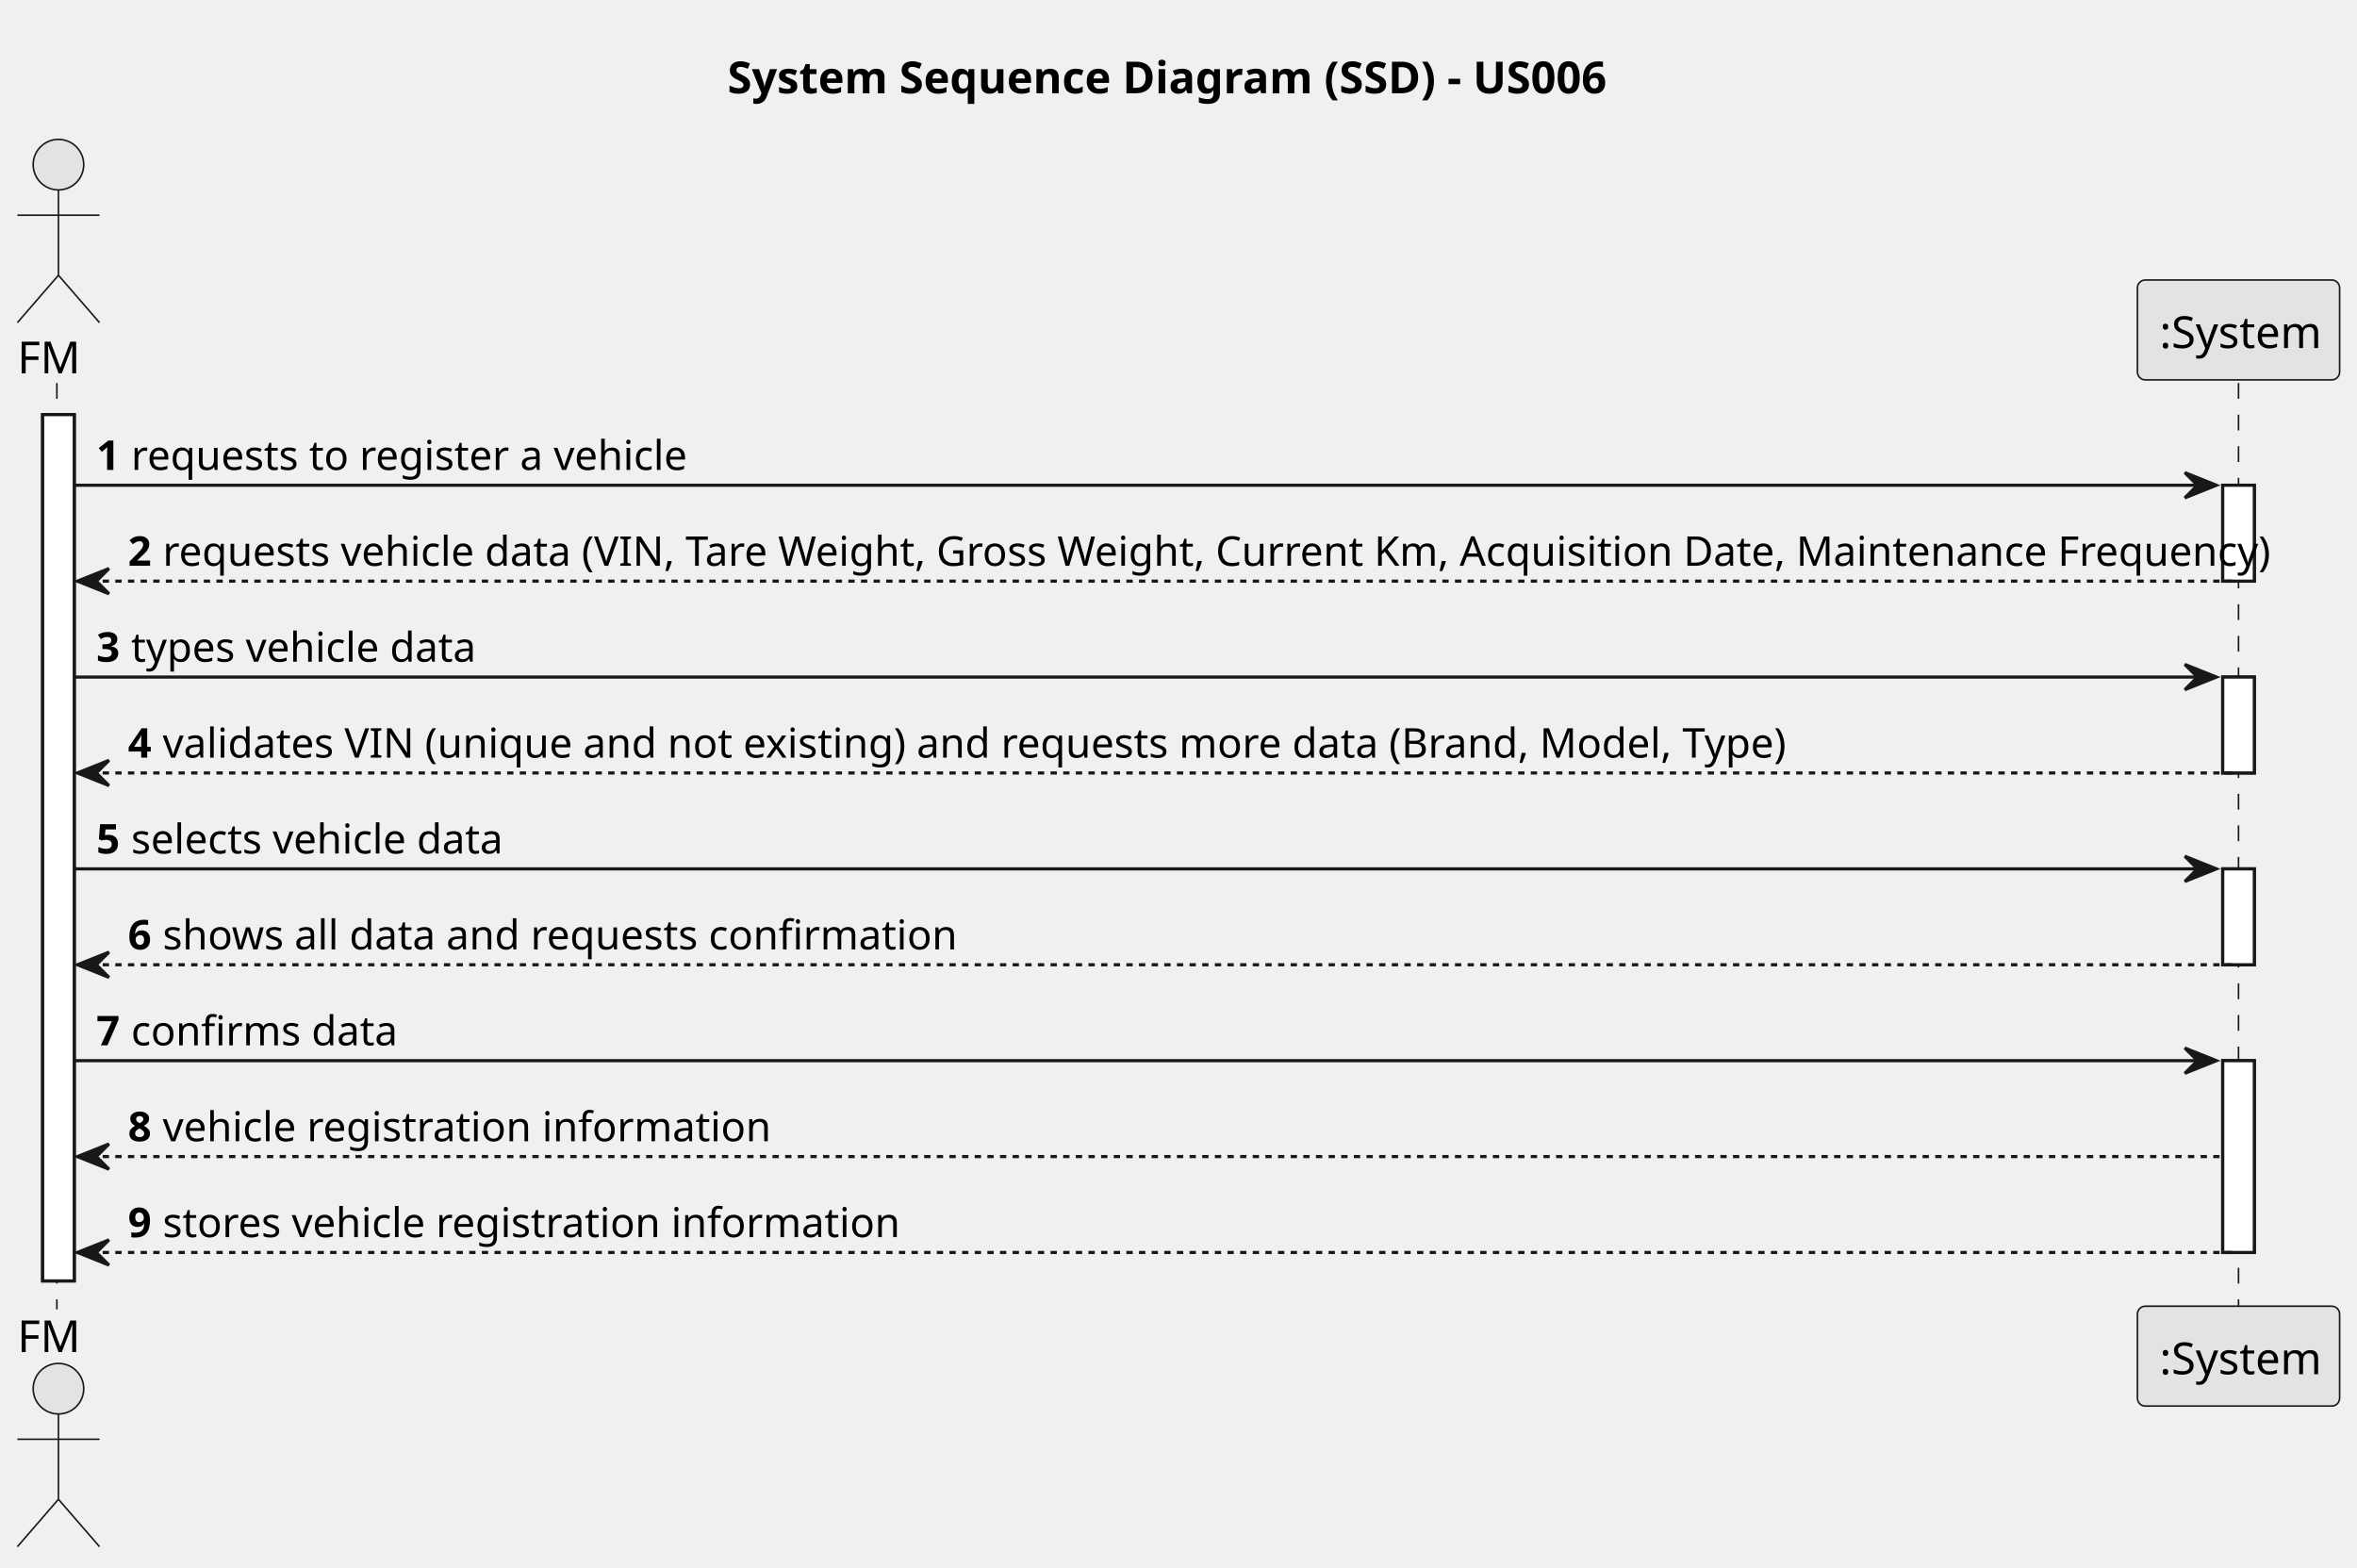
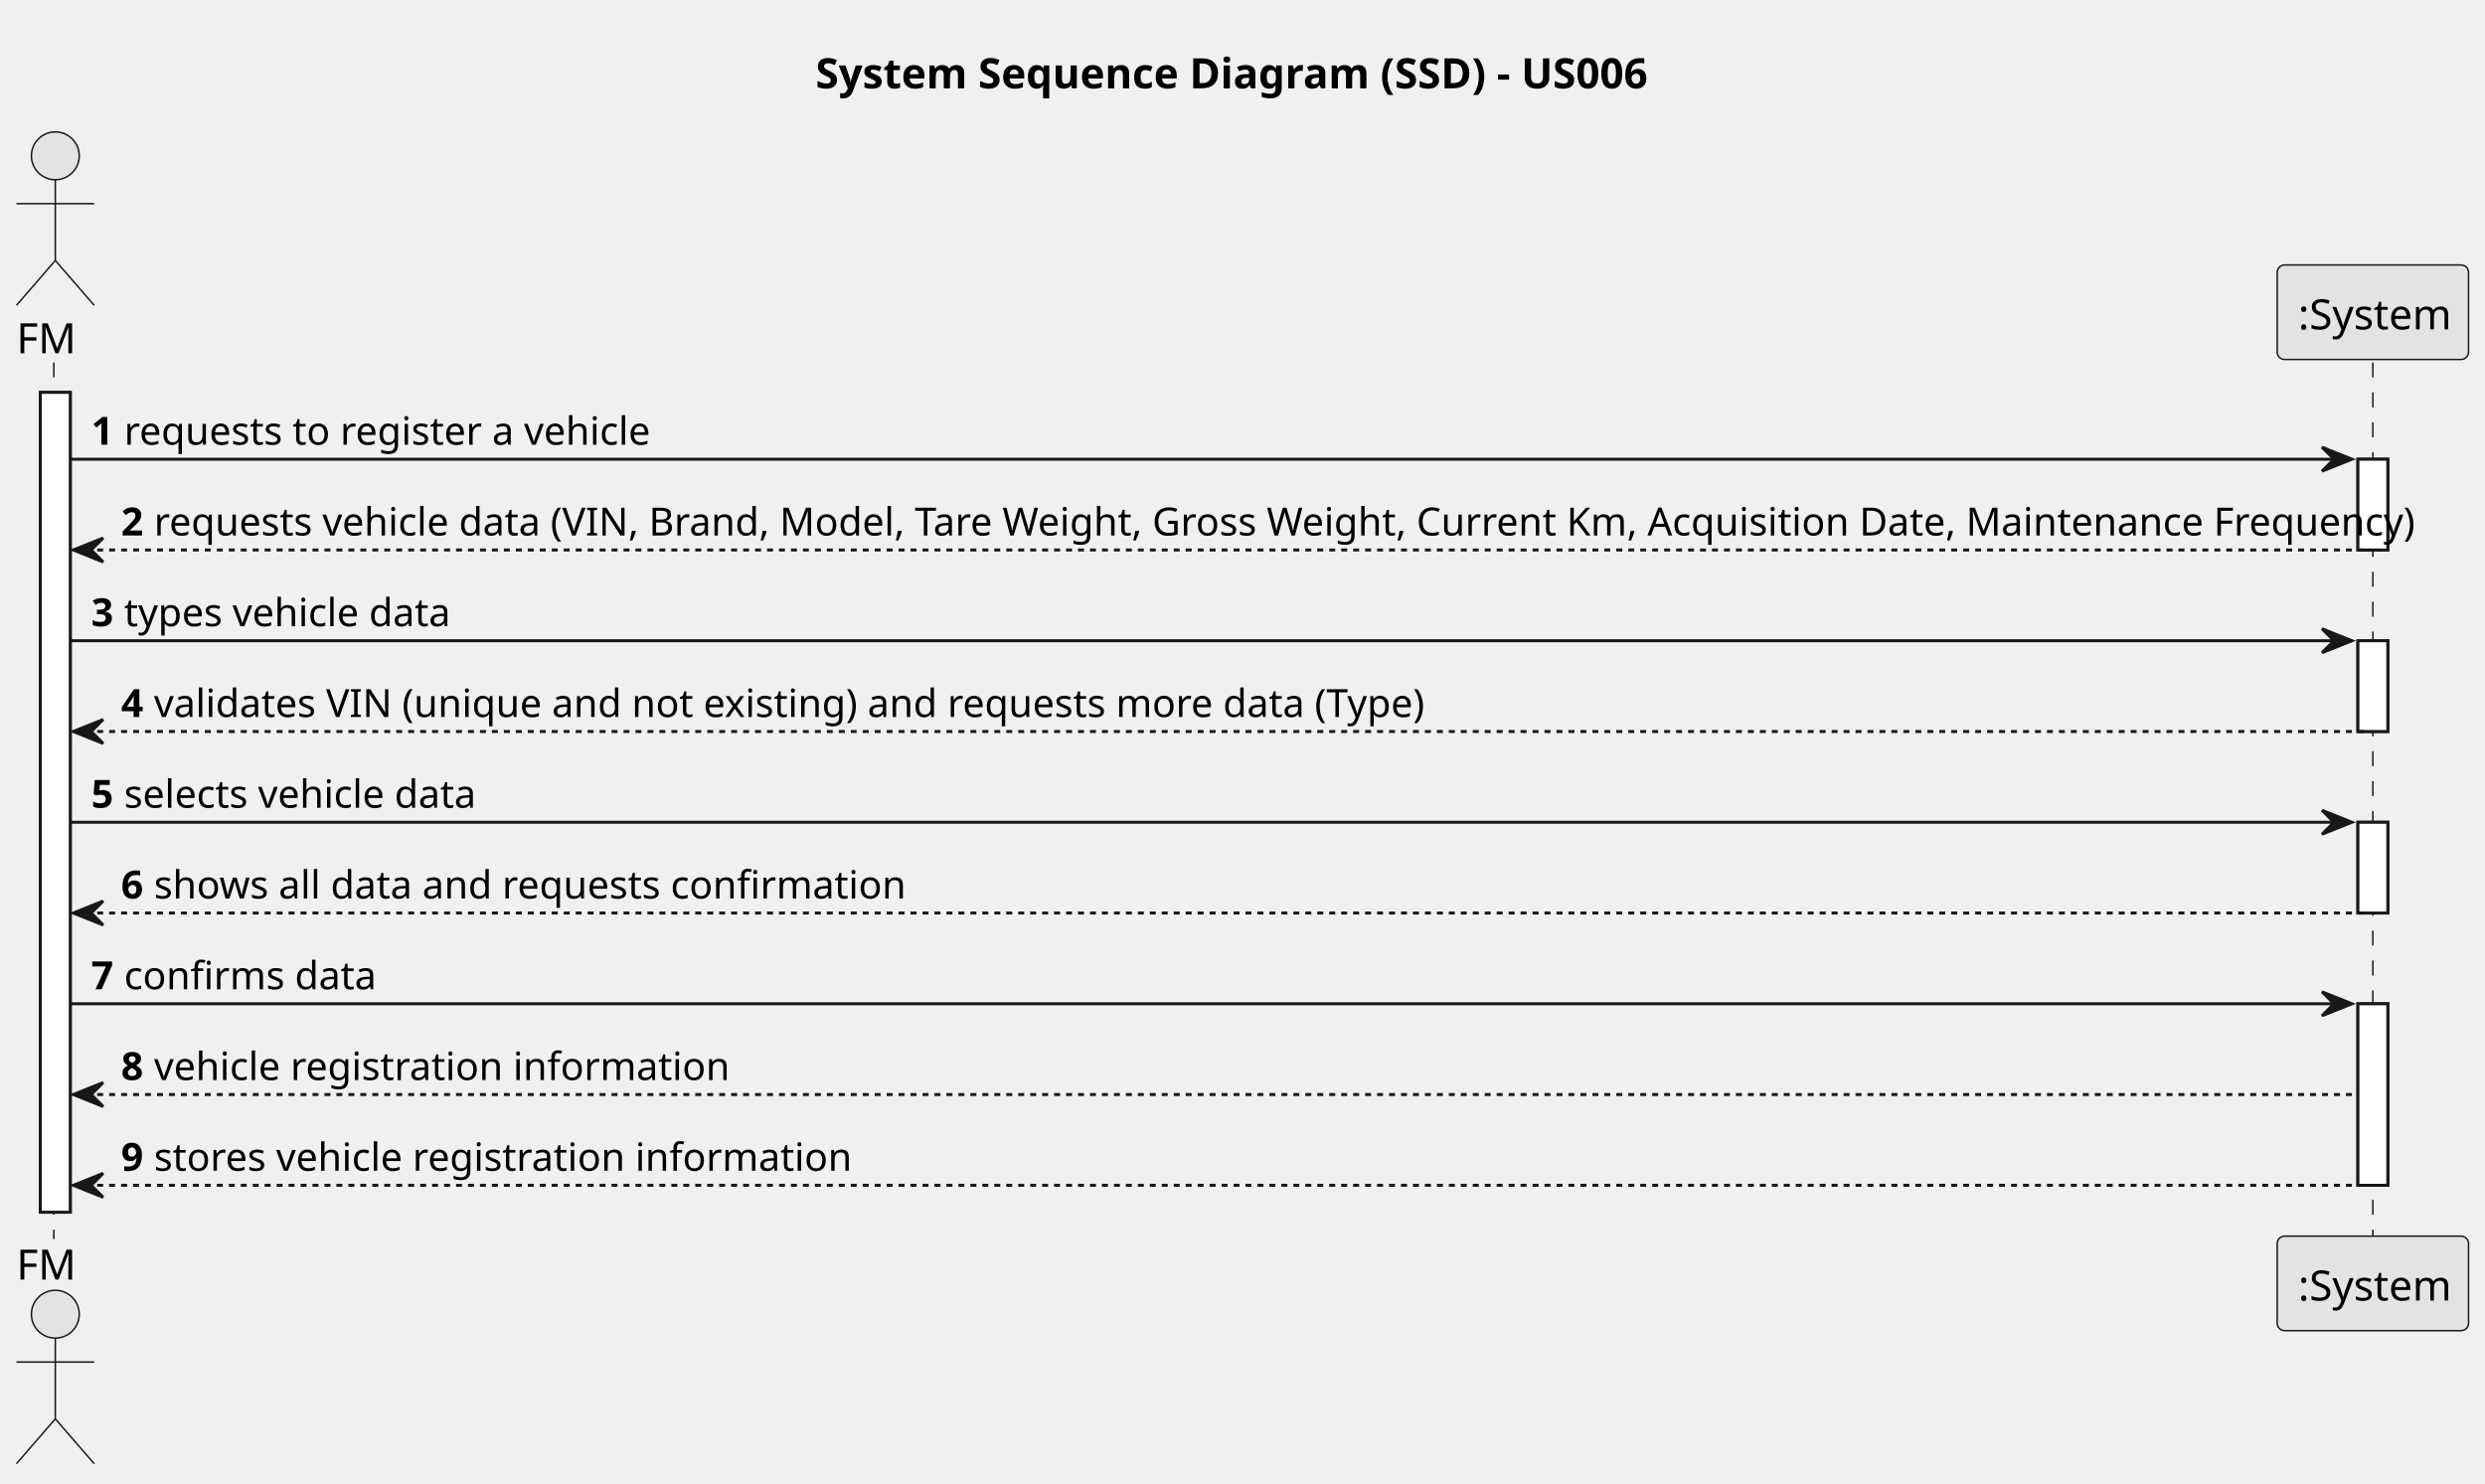
- <svg xmlns="http://www.w3.org/2000/svg" contentStyleType="text/css" height="496px" preserveAspectRatio="none" style="width:746px;height:496px;background:#FFFFFF;" version="1.1" viewBox="0 0 746 496" width="746px" zoomAndPan="magnify">
+ <svg xmlns="http://www.w3.org/2000/svg" contentStyleType="text/css" height="496px" preserveAspectRatio="none" style="width:831px;height:496px;background:#FFFFFF;" version="1.1" viewBox="0 0 831 496" width="831px" zoomAndPan="magnify">
  <defs />
  <g>
-     <text fill="#000000" font-family="sans-serif" font-size="14" font-weight="bold" lengthAdjust="spacing" textLength="284" x="230.25" y="29.533">System Sequence Diagram (SSD) - US006</text>
+     <text fill="#000000" font-family="sans-serif" font-size="14" font-weight="bold" lengthAdjust="spacing" textLength="284" x="272.75" y="29.533">System Sequence Diagram (SSD) - US006</text>
    <rect fill="#FFFFFF" height="274.164" style="stroke:#181818;stroke-width:1.0;" width="10" x="13.5" y="131.219" />
-     <rect fill="#FFFFFF" height="30.352" style="stroke:#181818;stroke-width:1.0;" width="10" x="703.5" y="153.57" />
-     <rect fill="#FFFFFF" height="30.352" style="stroke:#181818;stroke-width:1.0;" width="10" x="703.5" y="214.273" />
-     <rect fill="#FFFFFF" height="30.352" style="stroke:#181818;stroke-width:1.0;" width="10" x="703.5" y="274.977" />
-     <rect fill="#FFFFFF" height="60.703" style="stroke:#181818;stroke-width:1.0;" width="10" x="703.5" y="335.68" />
+     <rect fill="#FFFFFF" height="30.352" style="stroke:#181818;stroke-width:1.0;" width="10" x="788.5" y="153.57" />
+     <rect fill="#FFFFFF" height="30.352" style="stroke:#181818;stroke-width:1.0;" width="10" x="788.5" y="214.273" />
+     <rect fill="#FFFFFF" height="30.352" style="stroke:#181818;stroke-width:1.0;" width="10" x="788.5" y="274.977" />
+     <rect fill="#FFFFFF" height="60.703" style="stroke:#181818;stroke-width:1.0;" width="10" x="788.5" y="335.68" />
    <line style="stroke:#181818;stroke-width:0.5;stroke-dasharray:5.0,5.0;" x1="18" x2="18" y1="121.219" y2="414.383" />
-     <line style="stroke:#181818;stroke-width:0.5;stroke-dasharray:5.0,5.0;" x1="708.5" x2="708.5" y1="121.219" y2="414.383" />
+     <line style="stroke:#181818;stroke-width:0.5;stroke-dasharray:5.0,5.0;" x1="793.5" x2="793.5" y1="121.219" y2="414.383" />
    <text fill="#000000" font-family="sans-serif" font-size="14" lengthAdjust="spacing" textLength="20" x="5.5" y="118.143">FM</text>
    <ellipse cx="18.5" cy="52.109" fill="#E3E3E3" rx="8" ry="8" style="stroke:#181818;stroke-width:0.5;" />
    <path d="M18.5,60.109 L18.5,87.109 M5.5,68.109 L31.5,68.109 M18.5,87.109 L5.5,102.109 M18.5,87.109 L31.5,102.109 " fill="none" style="stroke:#181818;stroke-width:0.5;" />
    <text fill="#000000" font-family="sans-serif" font-size="14" lengthAdjust="spacing" textLength="20" x="5.5" y="427.916">FM</text>
    <ellipse cx="18.5" cy="439.492" fill="#E3E3E3" rx="8" ry="8" style="stroke:#181818;stroke-width:0.5;" />
    <path d="M18.5,447.492 L18.5,474.492 M5.5,455.492 L31.5,455.492 M18.5,474.492 L5.5,489.492 M18.5,474.492 L31.5,489.492 " fill="none" style="stroke:#181818;stroke-width:0.5;" />
-     <rect fill="#E3E3E3" height="31.609" rx="2.5" ry="2.5" style="stroke:#181818;stroke-width:0.5;" width="64" x="676.5" y="88.609" />
-     <text fill="#000000" font-family="sans-serif" font-size="14" lengthAdjust="spacing" textLength="50" x="683.5" y="110.143">:System</text>
-     <rect fill="#E3E3E3" height="31.609" rx="2.5" ry="2.5" style="stroke:#181818;stroke-width:0.5;" width="64" x="676.5" y="413.383" />
-     <text fill="#000000" font-family="sans-serif" font-size="14" lengthAdjust="spacing" textLength="50" x="683.5" y="434.916">:System</text>
+     <rect fill="#E3E3E3" height="31.609" rx="2.5" ry="2.5" style="stroke:#181818;stroke-width:0.5;" width="64" x="761.5" y="88.609" />
+     <text fill="#000000" font-family="sans-serif" font-size="14" lengthAdjust="spacing" textLength="50" x="768.5" y="110.143">:System</text>
+     <rect fill="#E3E3E3" height="31.609" rx="2.5" ry="2.5" style="stroke:#181818;stroke-width:0.5;" width="64" x="761.5" y="413.383" />
+     <text fill="#000000" font-family="sans-serif" font-size="14" lengthAdjust="spacing" textLength="50" x="768.5" y="434.916">:System</text>
    <rect fill="#FFFFFF" height="274.164" style="stroke:#181818;stroke-width:1.0;" width="10" x="13.5" y="131.219" />
-     <rect fill="#FFFFFF" height="30.352" style="stroke:#181818;stroke-width:1.0;" width="10" x="703.5" y="153.57" />
-     <rect fill="#FFFFFF" height="30.352" style="stroke:#181818;stroke-width:1.0;" width="10" x="703.5" y="214.273" />
-     <rect fill="#FFFFFF" height="30.352" style="stroke:#181818;stroke-width:1.0;" width="10" x="703.5" y="274.977" />
-     <rect fill="#FFFFFF" height="60.703" style="stroke:#181818;stroke-width:1.0;" width="10" x="703.5" y="335.68" />
-     <polygon fill="#181818" points="691.5,149.57,701.5,153.57,691.5,157.57,695.5,153.57" style="stroke:#181818;stroke-width:1.0;" />
-     <line style="stroke:#181818;stroke-width:1.0;" x1="23.5" x2="697.5" y1="153.57" y2="153.57" />
+     <rect fill="#FFFFFF" height="30.352" style="stroke:#181818;stroke-width:1.0;" width="10" x="788.5" y="153.57" />
+     <rect fill="#FFFFFF" height="30.352" style="stroke:#181818;stroke-width:1.0;" width="10" x="788.5" y="214.273" />
+     <rect fill="#FFFFFF" height="30.352" style="stroke:#181818;stroke-width:1.0;" width="10" x="788.5" y="274.977" />
+     <rect fill="#FFFFFF" height="60.703" style="stroke:#181818;stroke-width:1.0;" width="10" x="788.5" y="335.68" />
+     <polygon fill="#181818" points="776.5,149.57,786.5,153.57,776.5,157.57,780.5,153.57" style="stroke:#181818;stroke-width:1.0;" />
+     <line style="stroke:#181818;stroke-width:1.0;" x1="23.5" x2="782.5" y1="153.57" y2="153.57" />
    <text fill="#000000" font-family="sans-serif" font-size="13" font-weight="bold" lengthAdjust="spacing" textLength="7" x="30.5" y="148.714">1</text>
    <text fill="#000000" font-family="sans-serif" font-size="13" lengthAdjust="spacing" textLength="166" x="41.5" y="148.714">requests to register a vehicle</text>
    <polygon fill="#181818" points="34.5,179.922,24.5,183.922,34.5,187.922,30.5,183.922" style="stroke:#181818;stroke-width:1.0;" />
-     <line style="stroke:#181818;stroke-width:1.0;stroke-dasharray:2.0,2.0;" x1="28.5" x2="707.5" y1="183.922" y2="183.922" />
+     <line style="stroke:#181818;stroke-width:1.0;stroke-dasharray:2.0,2.0;" x1="28.5" x2="792.5" y1="183.922" y2="183.922" />
    <text fill="#000000" font-family="sans-serif" font-size="13" font-weight="bold" lengthAdjust="spacing" textLength="7" x="40.5" y="179.065">2</text>
-     <text fill="#000000" font-family="sans-serif" font-size="13" lengthAdjust="spacing" textLength="645" x="51.5" y="179.065">requests vehicle data (VIN, Tare Weight, Gross Weight, Current Km, Acquisition Date, Maintenance Frequency)</text>
-     <polygon fill="#181818" points="691.5,210.273,701.5,214.273,691.5,218.273,695.5,214.273" style="stroke:#181818;stroke-width:1.0;" />
-     <line style="stroke:#181818;stroke-width:1.0;" x1="23.5" x2="697.5" y1="214.273" y2="214.273" />
+     <text fill="#000000" font-family="sans-serif" font-size="13" lengthAdjust="spacing" textLength="730" x="51.5" y="179.065">requests vehicle data (VIN, Brand, Model, Tare Weight, Gross Weight, Current Km, Acquisition Date, Maintenance Frequency)</text>
+     <polygon fill="#181818" points="776.5,210.273,786.5,214.273,776.5,218.273,780.5,214.273" style="stroke:#181818;stroke-width:1.0;" />
+     <line style="stroke:#181818;stroke-width:1.0;" x1="23.5" x2="782.5" y1="214.273" y2="214.273" />
    <text fill="#000000" font-family="sans-serif" font-size="13" font-weight="bold" lengthAdjust="spacing" textLength="7" x="30.5" y="209.417">3</text>
    <text fill="#000000" font-family="sans-serif" font-size="13" lengthAdjust="spacing" textLength="104" x="41.5" y="209.417">types vehicle data</text>
    <polygon fill="#181818" points="34.5,240.625,24.5,244.625,34.5,248.625,30.5,244.625" style="stroke:#181818;stroke-width:1.0;" />
-     <line style="stroke:#181818;stroke-width:1.0;stroke-dasharray:2.0,2.0;" x1="28.5" x2="707.5" y1="244.625" y2="244.625" />
+     <line style="stroke:#181818;stroke-width:1.0;stroke-dasharray:2.0,2.0;" x1="28.5" x2="792.5" y1="244.625" y2="244.625" />
    <text fill="#000000" font-family="sans-serif" font-size="13" font-weight="bold" lengthAdjust="spacing" textLength="7" x="40.5" y="239.769">4</text>
-     <text fill="#000000" font-family="sans-serif" font-size="13" lengthAdjust="spacing" textLength="487" x="51.5" y="239.769">validates VIN (unique and not existing) and requests more data (Brand, Model, Type)</text>
-     <polygon fill="#181818" points="691.5,270.977,701.5,274.977,691.5,278.977,695.5,274.977" style="stroke:#181818;stroke-width:1.0;" />
-     <line style="stroke:#181818;stroke-width:1.0;" x1="23.5" x2="697.5" y1="274.977" y2="274.977" />
+     <text fill="#000000" font-family="sans-serif" font-size="13" lengthAdjust="spacing" textLength="402" x="51.5" y="239.769">validates VIN (unique and not existing) and requests more data (Type)</text>
+     <polygon fill="#181818" points="776.5,270.977,786.5,274.977,776.5,278.977,780.5,274.977" style="stroke:#181818;stroke-width:1.0;" />
+     <line style="stroke:#181818;stroke-width:1.0;" x1="23.5" x2="782.5" y1="274.977" y2="274.977" />
    <text fill="#000000" font-family="sans-serif" font-size="13" font-weight="bold" lengthAdjust="spacing" textLength="7" x="30.5" y="270.12">5</text>
    <text fill="#000000" font-family="sans-serif" font-size="13" lengthAdjust="spacing" textLength="114" x="41.5" y="270.12">selects vehicle data</text>
    <polygon fill="#181818" points="34.5,301.328,24.5,305.328,34.5,309.328,30.5,305.328" style="stroke:#181818;stroke-width:1.0;" />
-     <line style="stroke:#181818;stroke-width:1.0;stroke-dasharray:2.0,2.0;" x1="28.5" x2="707.5" y1="305.328" y2="305.328" />
+     <line style="stroke:#181818;stroke-width:1.0;stroke-dasharray:2.0,2.0;" x1="28.5" x2="792.5" y1="305.328" y2="305.328" />
    <text fill="#000000" font-family="sans-serif" font-size="13" font-weight="bold" lengthAdjust="spacing" textLength="7" x="40.5" y="300.472">6</text>
    <text fill="#000000" font-family="sans-serif" font-size="13" lengthAdjust="spacing" textLength="236" x="51.5" y="300.472">shows all data and requests confirmation</text>
-     <polygon fill="#181818" points="691.5,331.68,701.5,335.68,691.5,339.68,695.5,335.68" style="stroke:#181818;stroke-width:1.0;" />
-     <line style="stroke:#181818;stroke-width:1.0;" x1="23.5" x2="697.5" y1="335.68" y2="335.68" />
+     <polygon fill="#181818" points="776.5,331.68,786.5,335.68,776.5,339.68,780.5,335.68" style="stroke:#181818;stroke-width:1.0;" />
+     <line style="stroke:#181818;stroke-width:1.0;" x1="23.5" x2="782.5" y1="335.68" y2="335.68" />
    <text fill="#000000" font-family="sans-serif" font-size="13" font-weight="bold" lengthAdjust="spacing" textLength="7" x="30.5" y="330.823">7</text>
    <text fill="#000000" font-family="sans-serif" font-size="13" lengthAdjust="spacing" textLength="78" x="41.5" y="330.823">confirms data</text>
    <polygon fill="#181818" points="34.5,362.031,24.5,366.031,34.5,370.031,30.5,366.031" style="stroke:#181818;stroke-width:1.0;" />
-     <line style="stroke:#181818;stroke-width:1.0;stroke-dasharray:2.0,2.0;" x1="28.5" x2="702.5" y1="366.031" y2="366.031" />
+     <line style="stroke:#181818;stroke-width:1.0;stroke-dasharray:2.0,2.0;" x1="28.5" x2="787.5" y1="366.031" y2="366.031" />
    <text fill="#000000" font-family="sans-serif" font-size="13" font-weight="bold" lengthAdjust="spacing" textLength="7" x="40.5" y="361.175">8</text>
    <text fill="#000000" font-family="sans-serif" font-size="13" lengthAdjust="spacing" textLength="174" x="51.5" y="361.175">vehicle registration information</text>
    <polygon fill="#181818" points="34.5,392.383,24.5,396.383,34.5,400.383,30.5,396.383" style="stroke:#181818;stroke-width:1.0;" />
-     <line style="stroke:#181818;stroke-width:1.0;stroke-dasharray:2.0,2.0;" x1="28.5" x2="707.5" y1="396.383" y2="396.383" />
+     <line style="stroke:#181818;stroke-width:1.0;stroke-dasharray:2.0,2.0;" x1="28.5" x2="792.5" y1="396.383" y2="396.383" />
    <text fill="#000000" font-family="sans-serif" font-size="13" font-weight="bold" lengthAdjust="spacing" textLength="7" x="40.5" y="391.526">9</text>
    <text fill="#000000" font-family="sans-serif" font-size="13" lengthAdjust="spacing" textLength="214" x="51.5" y="391.526">stores vehicle registration information</text>
  </g>
</svg>
